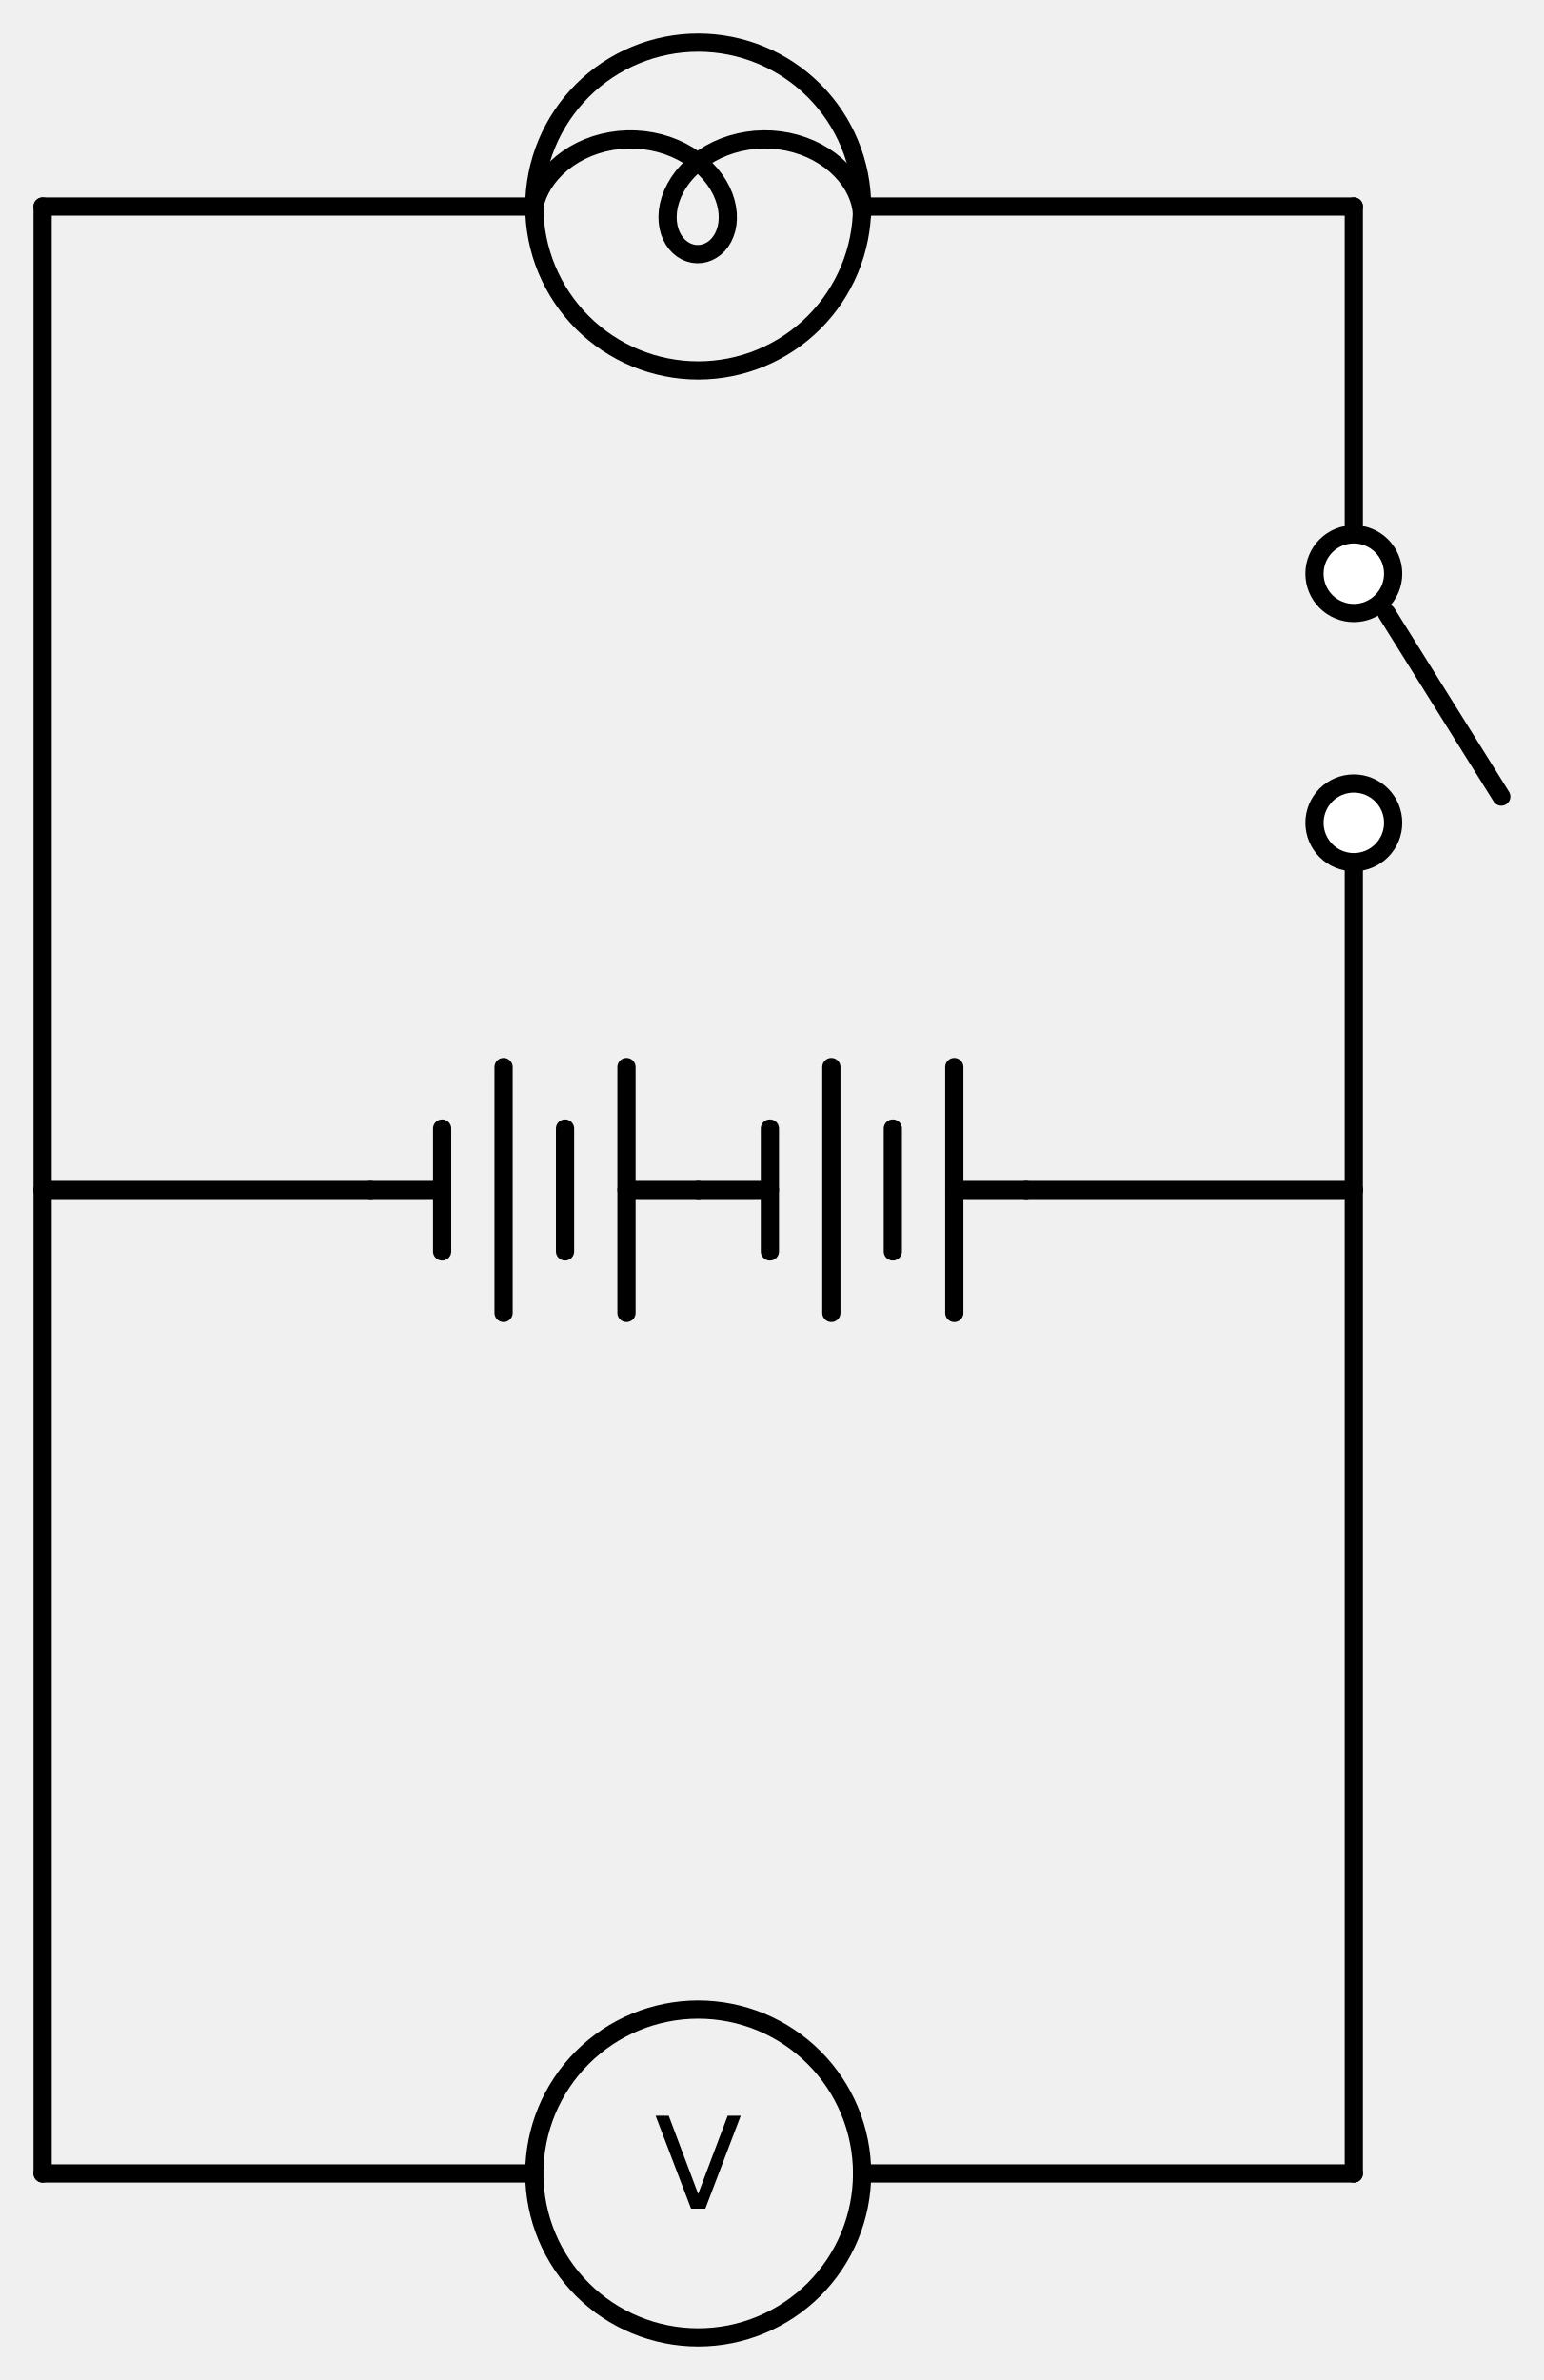
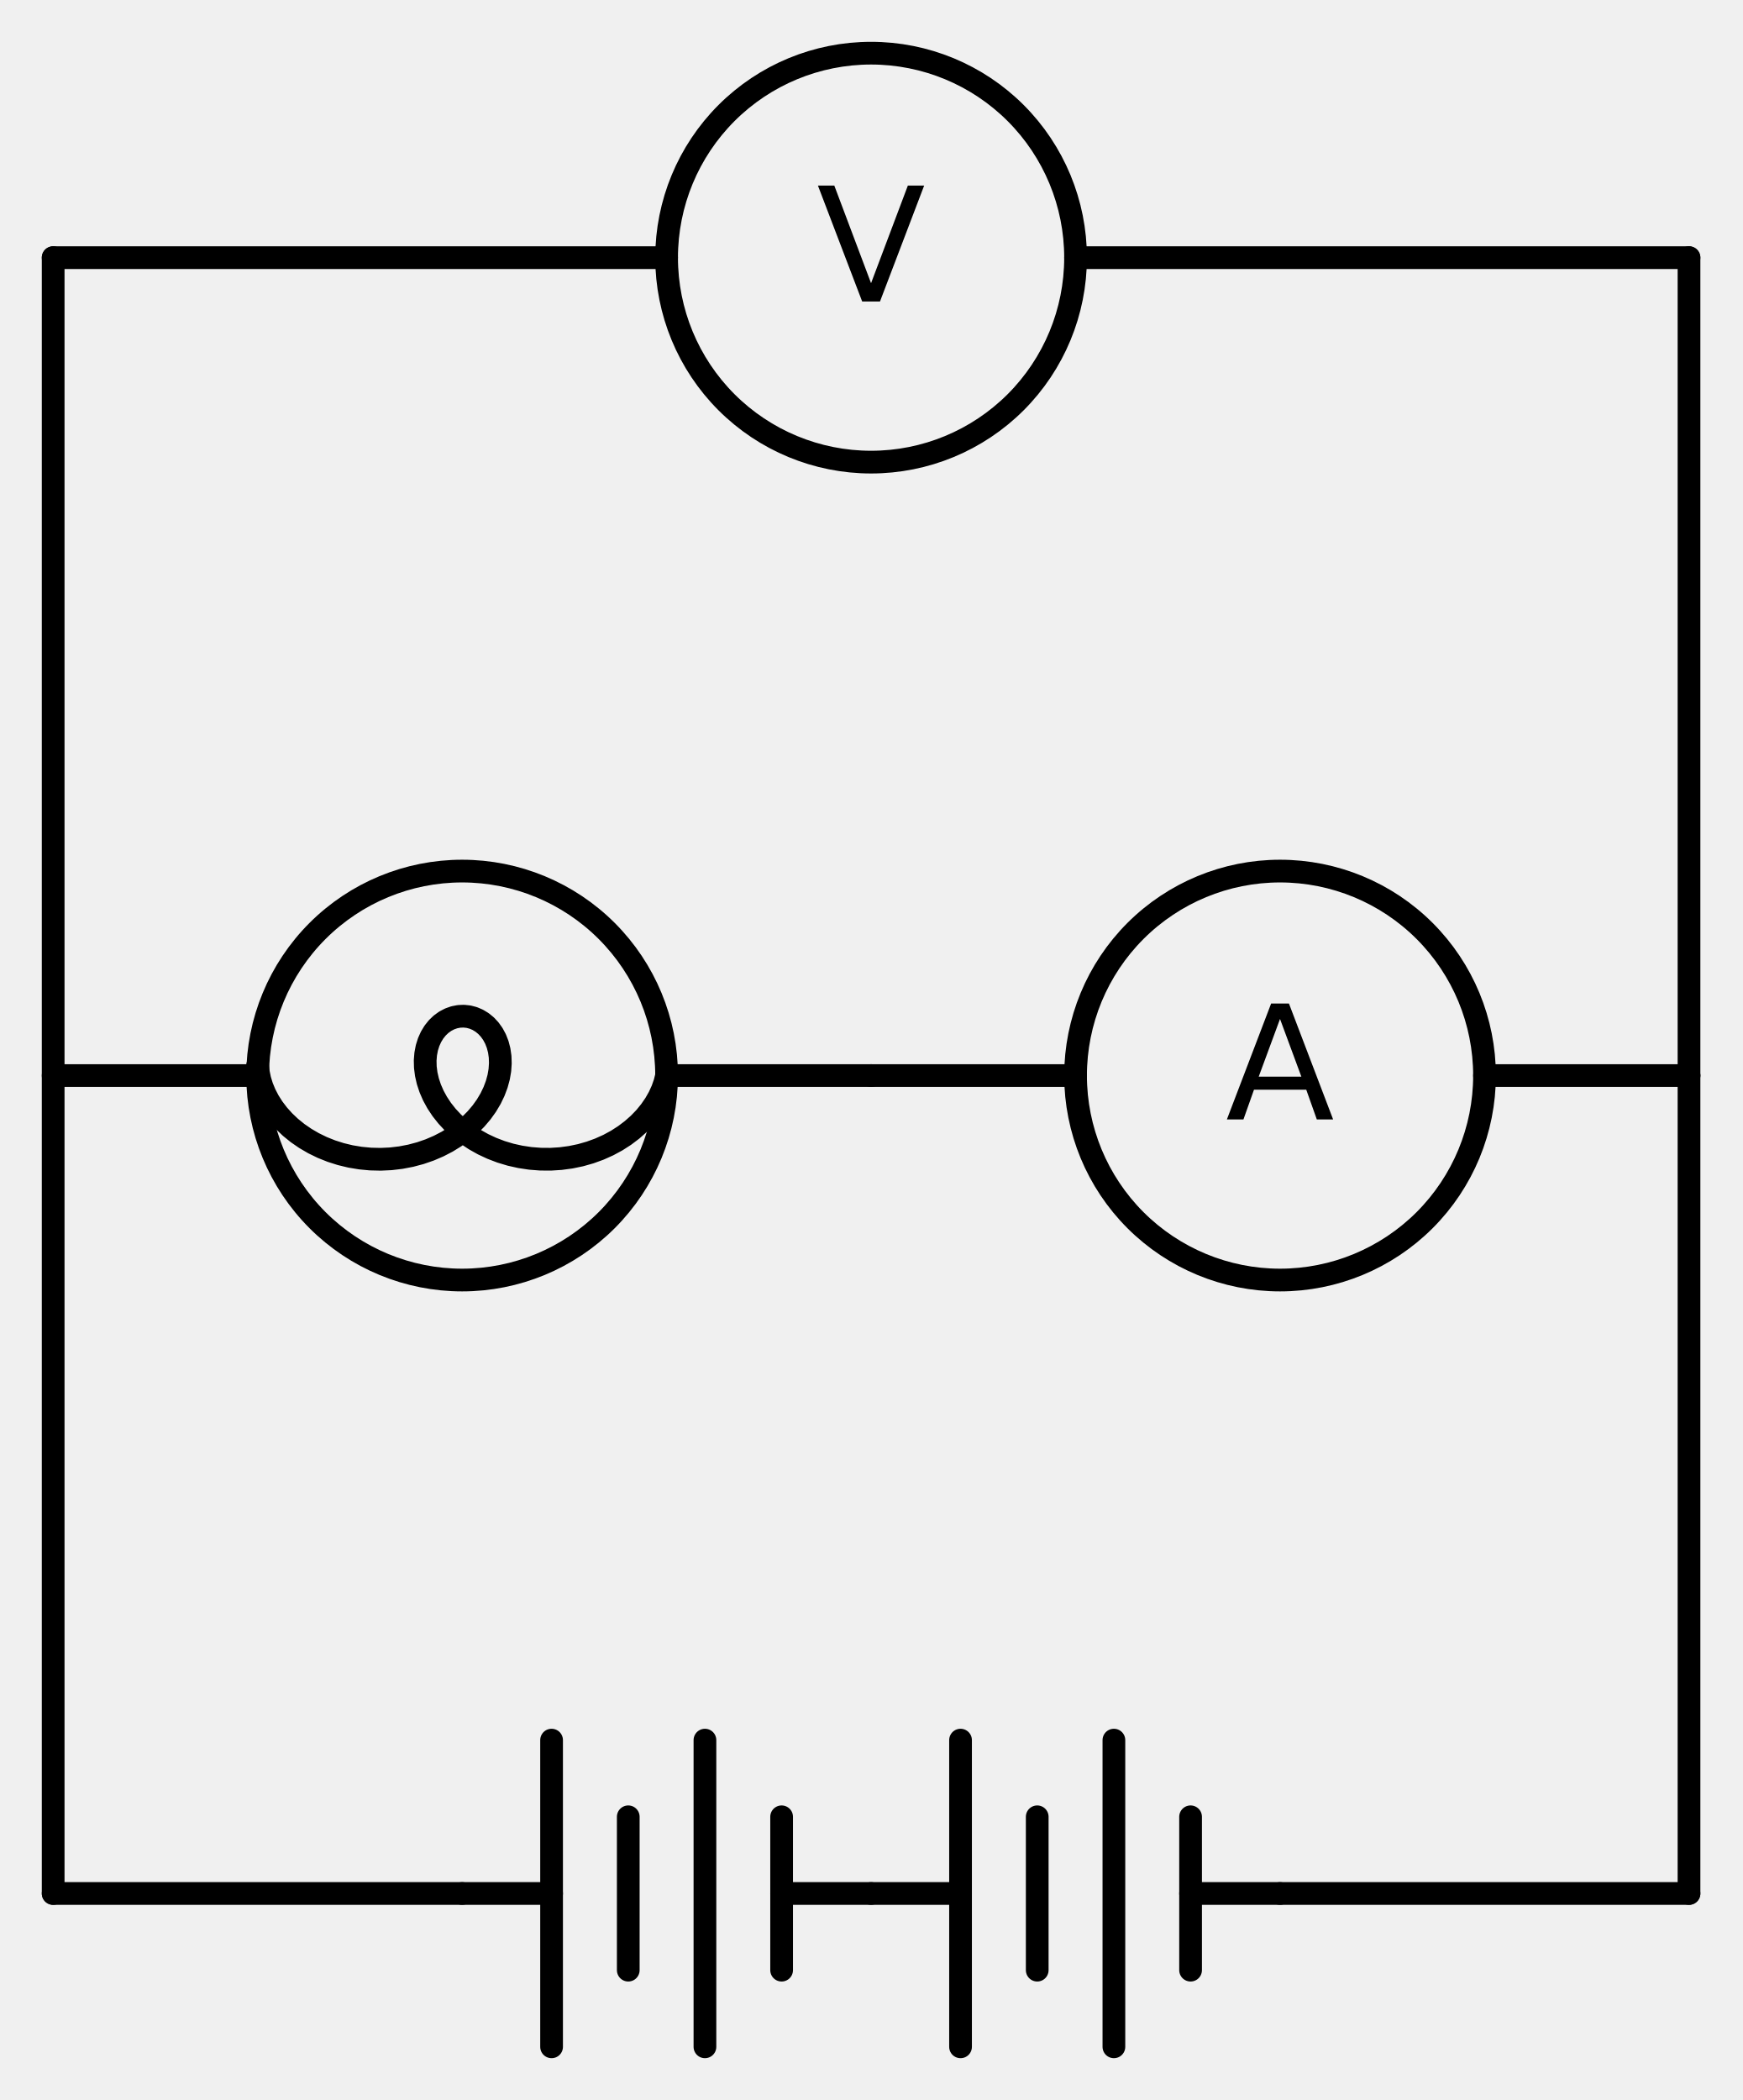
- <svg xmlns="http://www.w3.org/2000/svg" xmlns:xlink="http://www.w3.org/1999/xlink" width="169.56pt" height="261.36pt" viewBox="0 0 169.56 261.36" version="1.1">
+ <svg xmlns="http://www.w3.org/2000/svg" xmlns:xlink="http://www.w3.org/1999/xlink" width="153.36pt" height="184.86pt" viewBox="0 0 153.36 184.86" version="1.1">
  <defs>
    <style type="text/css">*{stroke-linejoin: round; stroke-linecap: butt}</style>
  </defs>
  <g id="figure_1">
    <g id="patch_1">
-       <path d="M 0 261.36  L 169.56 261.36  L 169.56 0  L 0 0  L 0 261.36  z " style="fill: none" />
+       <path d="M 0 184.86  L 153.36 184.86  L 153.36 0  L 0 0  L 0 184.86  z " style="fill: none" />
    </g>
    <g id="axes_1">
      <g id="patch_2">
-         <path d="M 76.68 40.68  C 81.454 40.68 86.032 38.783 89.408 35.408  C 92.783 32.032 94.68 27.454 94.68 22.68  C 94.68 17.906 92.783 13.328 89.408 9.952  C 86.032 6.577 81.454 4.68 76.68 4.68  C 71.906 4.68 67.328 6.577 63.952 9.952  C 60.577 13.328 58.68 17.906 58.68 22.68  C 58.68 27.454 60.577 32.032 63.952 35.408  C 67.328 38.783 71.906 40.68 76.68 40.68  L 76.68 40.68  z " clip-path="url(#p89eb5d8bbd)" style="fill: none; stroke: #000000; stroke-width: 2; stroke-linejoin: miter" />
+         <path d="M 112.68 112.68  C 117.454 112.68 122.032 110.783 125.408 107.408  C 128.783 104.032 130.68 99.454 130.68 94.68  C 130.68 89.906 128.783 85.328 125.408 81.952  C 122.032 78.577 117.454 76.68 112.68 76.68  C 107.906 76.68 103.328 78.577 99.952 81.952  C 96.577 85.328 94.68 89.906 94.68 94.68  C 94.68 99.454 96.577 104.032 99.952 107.408  C 103.328 110.783 107.906 112.68 112.68 112.68  L 112.68 112.68  z " clip-path="url(#p3e323f5bb5)" style="fill: none; stroke: #000000; stroke-width: 2; stroke-linejoin: miter" />
      </g>
      <g id="patch_3">
-         <path d="M 76.68 256.68  C 81.454 256.68 86.032 254.783 89.408 251.408  C 92.783 248.032 94.68 243.454 94.68 238.68  C 94.68 233.906 92.783 229.328 89.408 225.952  C 86.032 222.577 81.454 220.68 76.68 220.68  C 71.906 220.68 67.328 222.577 63.952 225.952  C 60.577 229.328 58.68 233.906 58.68 238.68  C 58.68 243.454 60.577 248.032 63.952 251.408  C 67.328 254.783 71.906 256.68 76.68 256.68  L 76.68 256.68  z " clip-path="url(#p89eb5d8bbd)" style="fill: none; stroke: #000000; stroke-width: 2; stroke-linejoin: miter" />
+         <path d="M 40.68 112.68  C 45.454 112.68 50.032 110.783 53.408 107.408  C 56.783 104.032 58.68 99.454 58.68 94.68  C 58.68 89.906 56.783 85.328 53.408 81.952  C 50.032 78.577 45.454 76.68 40.68 76.68  C 35.906 76.68 31.328 78.577 27.952 81.952  C 24.577 85.328 22.68 89.906 22.68 94.68  C 22.68 99.454 24.577 104.032 27.952 107.408  C 31.328 110.783 35.906 112.68 40.68 112.68  L 40.68 112.68  z " clip-path="url(#p3e323f5bb5)" style="fill: none; stroke: #000000; stroke-width: 2; stroke-linejoin: miter" />
+       </g>
+       <g id="patch_4">
+         <path d="M 76.68 40.68  C 81.454 40.68 86.032 38.783 89.408 35.408  C 92.783 32.032 94.68 27.454 94.68 22.68  C 94.68 17.906 92.783 13.328 89.408 9.952  C 86.032 6.577 81.454 4.68 76.68 4.68  C 71.906 4.68 67.328 6.577 63.952 9.952  C 60.577 13.328 58.68 17.906 58.68 22.68  C 58.68 27.454 60.577 32.032 63.952 35.408  C 67.328 38.783 71.906 40.68 76.68 40.68  L 76.68 40.68  z " clip-path="url(#p3e323f5bb5)" style="fill: none; stroke: #000000; stroke-width: 2; stroke-linejoin: miter" />
      </g>
      <g id="line2d_1">
-         <path d="M 4.68 22.68  L 58.68 22.68  L 58.68 22.68  M 94.68 22.68  L 94.68 22.68  L 148.68 22.68  " clip-path="url(#p89eb5d8bbd)" style="fill: none; stroke: #000000; stroke-width: 2; stroke-linecap: round" />
+         <path d="M 4.68 166.68  L 22.68 166.68  L 40.68 166.68  " clip-path="url(#p3e323f5bb5)" style="fill: none; stroke: #000000; stroke-width: 2; stroke-linecap: round" />
      </g>
      <g id="line2d_2">
-         <path d="M 58.68 22.68  L 58.836 22.054  L 59.057 21.424  L 59.344 20.796  L 59.697 20.175  L 60.114 19.57  L 60.592 18.984  L 61.131 18.425  L 61.727 17.898  L 62.375 17.408  L 63.073 16.959  L 63.815 16.558  L 64.597 16.207  L 65.412 15.91  L 66.255 15.67  L 67.121 15.49  L 68.002 15.371  L 68.892 15.314  L 69.785 15.321  L 70.674 15.39  L 71.552 15.522  L 72.414 15.714  L 73.252 15.966  L 74.061 16.274  L 74.835 16.635  L 75.568 17.046  L 76.256 17.503  L 76.895 18.002  L 77.479 18.536  L 78.006 19.101  L 78.472 19.691  L 78.876 20.3  L 79.215 20.922  L 79.489 21.552  L 79.697 22.181  L 79.84 22.806  L 79.918 23.418  L 79.933 24.012  L 79.887 24.582  L 79.783 25.122  L 79.624 25.627  L 79.415 26.092  L 79.159 26.512  L 78.863 26.883  L 78.53 27.201  L 78.166 27.463  L 77.779 27.666  L 77.373 27.809  L 76.956 27.89  L 76.533 27.908  L 76.112 27.863  L 75.699 27.755  L 75.301 27.586  L 74.923 27.356  L 74.572 27.07  L 74.254 26.728  L 73.974 26.336  L 73.738 25.896  L 73.55 25.413  L 73.415 24.892  L 73.335 24.339  L 73.316 23.758  L 73.357 23.155  L 73.463 22.537  L 73.634 21.91  L 73.871 21.279  L 74.173 20.652  L 74.54 20.035  L 74.971 19.433  L 75.464 18.853  L 76.016 18.301  L 76.624 17.782  L 77.285 17.301  L 77.993 16.863  L 78.745 16.473  L 79.535 16.134  L 80.357 15.85  L 81.206 15.624  L 82.075 15.457  L 82.959 15.352  L 83.85 15.31  L 84.743 15.331  L 85.63 15.415  L 86.505 15.56  L 87.362 15.767  L 88.194 16.032  L 88.995 16.352  L 89.76 16.725  L 90.484 17.148  L 91.161 17.614  L 91.787 18.121  L 92.358 18.663  L 92.871 19.234  L 93.324 19.829  L 93.713 20.442  L 94.037 21.067  L 94.296 21.697  L 94.489 22.326  L 94.617 22.948  L 94.68 23.556  " clip-path="url(#p89eb5d8bbd)" style="fill: none; stroke: #000000; stroke-width: 2; stroke-linecap: round" />
+         <path d="M 40.68 166.68  L 48.555 166.68  M 68.805 166.68  L 76.68 166.68  " clip-path="url(#p3e323f5bb5)" style="fill: none; stroke: #000000; stroke-width: 2; stroke-linecap: round" />
      </g>
      <g id="line2d_3">
-         <path d="M 148.68 22.68  L 148.68 58.68  M 152.28 67.32  L 164.88 87.48  M 148.68 94.68  L 148.68 130.68  " clip-path="url(#p89eb5d8bbd)" style="fill: none; stroke: #000000; stroke-width: 2; stroke-linecap: round" />
+         <path d="M 48.555 153.18  L 48.555 180.18  " clip-path="url(#p3e323f5bb5)" style="fill: none; stroke: #000000; stroke-width: 2; stroke-linecap: round" />
      </g>
      <g id="line2d_4">
-         <path d="M 148.68 130.68  L 130.68 130.68  L 112.68 130.68  " clip-path="url(#p89eb5d8bbd)" style="fill: none; stroke: #000000; stroke-width: 2; stroke-linecap: round" />
+         <path d="M 55.305 159.93  L 55.305 173.43  " clip-path="url(#p3e323f5bb5)" style="fill: none; stroke: #000000; stroke-width: 2; stroke-linecap: round" />
      </g>
      <g id="line2d_5">
-         <path d="M 112.68 130.68  L 104.805 130.68  M 84.555 130.68  L 76.68 130.68  " clip-path="url(#p89eb5d8bbd)" style="fill: none; stroke: #000000; stroke-width: 2; stroke-linecap: round" />
+         <path d="M 62.055 153.18  L 62.055 180.18  " clip-path="url(#p3e323f5bb5)" style="fill: none; stroke: #000000; stroke-width: 2; stroke-linecap: round" />
      </g>
      <g id="line2d_6">
-         <path d="M 104.805 144.18  L 104.805 117.18  " clip-path="url(#p89eb5d8bbd)" style="fill: none; stroke: #000000; stroke-width: 2; stroke-linecap: round" />
+         <path d="M 68.805 159.93  L 68.805 173.43  " clip-path="url(#p3e323f5bb5)" style="fill: none; stroke: #000000; stroke-width: 2; stroke-linecap: round" />
      </g>
      <g id="line2d_7">
-         <path d="M 98.055 137.43  L 98.055 123.93  " clip-path="url(#p89eb5d8bbd)" style="fill: none; stroke: #000000; stroke-width: 2; stroke-linecap: round" />
+         <path d="M 76.68 166.68  L 84.555 166.68  M 104.805 166.68  L 112.68 166.68  " clip-path="url(#p3e323f5bb5)" style="fill: none; stroke: #000000; stroke-width: 2; stroke-linecap: round" />
      </g>
      <g id="line2d_8">
-         <path d="M 91.305 144.18  L 91.305 117.18  " clip-path="url(#p89eb5d8bbd)" style="fill: none; stroke: #000000; stroke-width: 2; stroke-linecap: round" />
+         <path d="M 84.555 153.18  L 84.555 180.18  " clip-path="url(#p3e323f5bb5)" style="fill: none; stroke: #000000; stroke-width: 2; stroke-linecap: round" />
      </g>
      <g id="line2d_9">
-         <path d="M 84.555 137.43  L 84.555 123.93  " clip-path="url(#p89eb5d8bbd)" style="fill: none; stroke: #000000; stroke-width: 2; stroke-linecap: round" />
+         <path d="M 91.305 159.93  L 91.305 173.43  " clip-path="url(#p3e323f5bb5)" style="fill: none; stroke: #000000; stroke-width: 2; stroke-linecap: round" />
      </g>
      <g id="line2d_10">
-         <path d="M 76.68 130.68  L 68.805 130.68  M 48.555 130.68  L 40.68 130.68  " clip-path="url(#p89eb5d8bbd)" style="fill: none; stroke: #000000; stroke-width: 2; stroke-linecap: round" />
+         <path d="M 98.055 153.18  L 98.055 180.18  " clip-path="url(#p3e323f5bb5)" style="fill: none; stroke: #000000; stroke-width: 2; stroke-linecap: round" />
      </g>
      <g id="line2d_11">
-         <path d="M 68.805 144.18  L 68.805 117.18  " clip-path="url(#p89eb5d8bbd)" style="fill: none; stroke: #000000; stroke-width: 2; stroke-linecap: round" />
+         <path d="M 104.805 159.93  L 104.805 173.43  " clip-path="url(#p3e323f5bb5)" style="fill: none; stroke: #000000; stroke-width: 2; stroke-linecap: round" />
      </g>
      <g id="line2d_12">
-         <path d="M 62.055 137.43  L 62.055 123.93  " clip-path="url(#p89eb5d8bbd)" style="fill: none; stroke: #000000; stroke-width: 2; stroke-linecap: round" />
+         <path d="M 112.68 166.68  L 130.68 166.68  L 148.68 166.68  " clip-path="url(#p3e323f5bb5)" style="fill: none; stroke: #000000; stroke-width: 2; stroke-linecap: round" />
      </g>
      <g id="line2d_13">
-         <path d="M 55.305 144.18  L 55.305 117.18  " clip-path="url(#p89eb5d8bbd)" style="fill: none; stroke: #000000; stroke-width: 2; stroke-linecap: round" />
+         <path d="M 148.68 166.68  L 148.68 130.68  L 148.68 94.68  " clip-path="url(#p3e323f5bb5)" style="fill: none; stroke: #000000; stroke-width: 2; stroke-linecap: round" />
      </g>
      <g id="line2d_14">
-         <path d="M 48.555 137.43  L 48.555 123.93  " clip-path="url(#p89eb5d8bbd)" style="fill: none; stroke: #000000; stroke-width: 2; stroke-linecap: round" />
+         <path d="M 148.68 94.68  L 130.68 94.68  L 130.68 94.68  M 94.68 94.68  L 94.68 94.68  L 76.68 94.68  " clip-path="url(#p3e323f5bb5)" style="fill: none; stroke: #000000; stroke-width: 2; stroke-linecap: round" />
      </g>
      <g id="line2d_15">
-         <path d="M 40.68 130.68  L 22.68 130.68  L 4.68 130.68  " clip-path="url(#p89eb5d8bbd)" style="fill: none; stroke: #000000; stroke-width: 2; stroke-linecap: round" />
+         <path d="M 76.68 94.68  L 58.68 94.68  L 58.68 94.68  M 22.68 94.68  L 22.68 94.68  L 4.68 94.68  " clip-path="url(#p3e323f5bb5)" style="fill: none; stroke: #000000; stroke-width: 2; stroke-linecap: round" />
      </g>
      <g id="line2d_16">
-         <path d="M 4.68 130.68  L 4.68 76.68  L 4.68 22.68  " clip-path="url(#p89eb5d8bbd)" style="fill: none; stroke: #000000; stroke-width: 2; stroke-linecap: round" />
+         <path d="M 58.68 94.68  L 58.524 95.306  L 58.303 95.936  L 58.016 96.564  L 57.663 97.185  L 57.246 97.79  L 56.768 98.376  L 56.229 98.935  L 55.633 99.462  L 54.985 99.952  L 54.287 100.401  L 53.545 100.802  L 52.763 101.153  L 51.948 101.45  L 51.105 101.69  L 50.239 101.87  L 49.358 101.989  L 48.468 102.046  L 47.575 102.039  L 46.686 101.97  L 45.808 101.838  L 44.946 101.646  L 44.108 101.394  L 43.299 101.086  L 42.525 100.725  L 41.792 100.314  L 41.104 99.857  L 40.465 99.358  L 39.881 98.824  L 39.354 98.259  L 38.888 97.669  L 38.484 97.06  L 38.145 96.438  L 37.871 95.808  L 37.663 95.179  L 37.52 94.554  L 37.442 93.942  L 37.427 93.348  L 37.473 92.778  L 37.577 92.238  L 37.736 91.733  L 37.945 91.268  L 38.201 90.848  L 38.497 90.477  L 38.83 90.159  L 39.194 89.897  L 39.581 89.694  L 39.987 89.551  L 40.404 89.47  L 40.827 89.452  L 41.248 89.497  L 41.661 89.605  L 42.059 89.774  L 42.437 90.004  L 42.788 90.29  L 43.106 90.632  L 43.386 91.024  L 43.622 91.464  L 43.81 91.947  L 43.945 92.468  L 44.025 93.021  L 44.044 93.602  L 44.003 94.205  L 43.897 94.823  L 43.726 95.45  L 43.489 96.081  L 43.187 96.708  L 42.82 97.325  L 42.389 97.927  L 41.896 98.507  L 41.344 99.059  L 40.736 99.578  L 40.075 100.059  L 39.367 100.497  L 38.615 100.887  L 37.825 101.226  L 37.003 101.51  L 36.154 101.736  L 35.285 101.903  L 34.401 102.008  L 33.51 102.05  L 32.617 102.029  L 31.73 101.945  L 30.855 101.8  L 29.998 101.593  L 29.166 101.328  L 28.365 101.008  L 27.6 100.635  L 26.876 100.212  L 26.199 99.746  L 25.573 99.239  L 25.002 98.697  L 24.489 98.126  L 24.036 97.531  L 23.647 96.918  L 23.323 96.293  L 23.064 95.663  L 22.871 95.034  L 22.743 94.412  L 22.68 93.804  " clip-path="url(#p3e323f5bb5)" style="fill: none; stroke: #000000; stroke-width: 2; stroke-linecap: round" />
      </g>
      <g id="line2d_17">
-         <path d="M 4.68 130.68  L 4.68 184.68  L 4.68 238.68  " clip-path="url(#p89eb5d8bbd)" style="fill: none; stroke: #000000; stroke-width: 2; stroke-linecap: round" />
+         <path d="M 148.68 94.68  L 148.68 58.68  L 148.68 22.68  " clip-path="url(#p3e323f5bb5)" style="fill: none; stroke: #000000; stroke-width: 2; stroke-linecap: round" />
      </g>
      <g id="line2d_18">
-         <path d="M 4.68 238.68  L 58.68 238.68  L 58.68 238.68  M 94.68 238.68  L 94.68 238.68  L 148.68 238.68  " clip-path="url(#p89eb5d8bbd)" style="fill: none; stroke: #000000; stroke-width: 2; stroke-linecap: round" />
+         <path d="M 148.68 22.68  L 94.68 22.68  L 94.68 22.68  M 58.68 22.68  L 58.68 22.68  L 4.68 22.68  " clip-path="url(#p3e323f5bb5)" style="fill: none; stroke: #000000; stroke-width: 2; stroke-linecap: round" />
      </g>
      <g id="line2d_19">
-         <path d="M 148.68 238.68  L 148.68 184.68  L 148.68 130.68  " clip-path="url(#p89eb5d8bbd)" style="fill: none; stroke: #000000; stroke-width: 2; stroke-linecap: round" />
-       </g>
-       <g id="patch_4">
-         <path d="M 148.68 67.32  C 149.826 67.32 150.925 66.865 151.735 66.055  C 152.545 65.245 153 64.146 153 63  C 153 61.854 152.545 60.755 151.735 59.945  C 150.925 59.135 149.826 58.68 148.68 58.68  C 147.534 58.68 146.435 59.135 145.625 59.945  C 144.815 60.755 144.36 61.854 144.36 63  C 144.36 64.146 144.815 65.245 145.625 66.055  C 146.435 66.865 147.534 67.32 148.68 67.32  z " clip-path="url(#p89eb5d8bbd)" style="fill: #ffffff; stroke: #000000; stroke-width: 2; stroke-linejoin: miter" />
-       </g>
-       <g id="patch_5">
-         <path d="M 148.68 94.68  C 149.826 94.68 150.925 94.225 151.735 93.415  C 152.545 92.605 153 91.506 153 90.36  C 153 89.214 152.545 88.115 151.735 87.305  C 150.925 86.495 149.826 86.04 148.68 86.04  C 147.534 86.04 146.435 86.495 145.625 87.305  C 144.815 88.115 144.36 89.214 144.36 90.36  C 144.36 91.506 144.815 92.605 145.625 93.415  C 146.435 94.225 147.534 94.68 148.68 94.68  z " clip-path="url(#p89eb5d8bbd)" style="fill: #ffffff; stroke: #000000; stroke-width: 2; stroke-linejoin: miter" />
+         <path d="M 4.68 22.68  L 4.68 94.68  L 4.68 166.68  " clip-path="url(#p3e323f5bb5)" style="fill: none; stroke: #000000; stroke-width: 2; stroke-linecap: round" />
      </g>
      <g id="text_1">
-         <g transform="translate(71.89156 242.5431) scale(0.14 -0.14)">
+         <g transform="translate(107.8916 98.54313) scale(0.14 -0.14)">
+           <defs>
+             <path id="DejaVuSans-41" d="M 2188 4044  L 1331 1722  L 3047 1722  L 2188 4044  z M 1831 4666  L 2547 4666  L 4325 0  L 3669 0  L 3244 1197  L 1141 1197  L 716 0  L 50 0  L 1831 4666  z " transform="scale(0.015625)" />
+           </defs>
+           <use xlink:href="#DejaVuSans-41" />
+         </g>
+       </g>
+       <g id="text_2">
+         <g transform="translate(71.89156 26.54312) scale(0.14 -0.14)">
          <defs>
            <path id="DejaVuSans-56" d="M 1831 0  L 50 4666  L 709 4666  L 2188 738  L 3669 4666  L 4325 4666  L 2547 0  L 1831 0  z " transform="scale(0.015625)" />
          </defs>
          <use xlink:href="#DejaVuSans-56" />
        </g>
      </g>
    </g>
  </g>
  <defs>
-     <clipPath id="p89eb5d8bbd">
-       <rect x="0" y="0" width="169.56" height="261.36" />
+     <clipPath id="p3e323f5bb5">
+       <rect x="0" y="-0" width="153.36" height="184.86" />
    </clipPath>
  </defs>
</svg>
